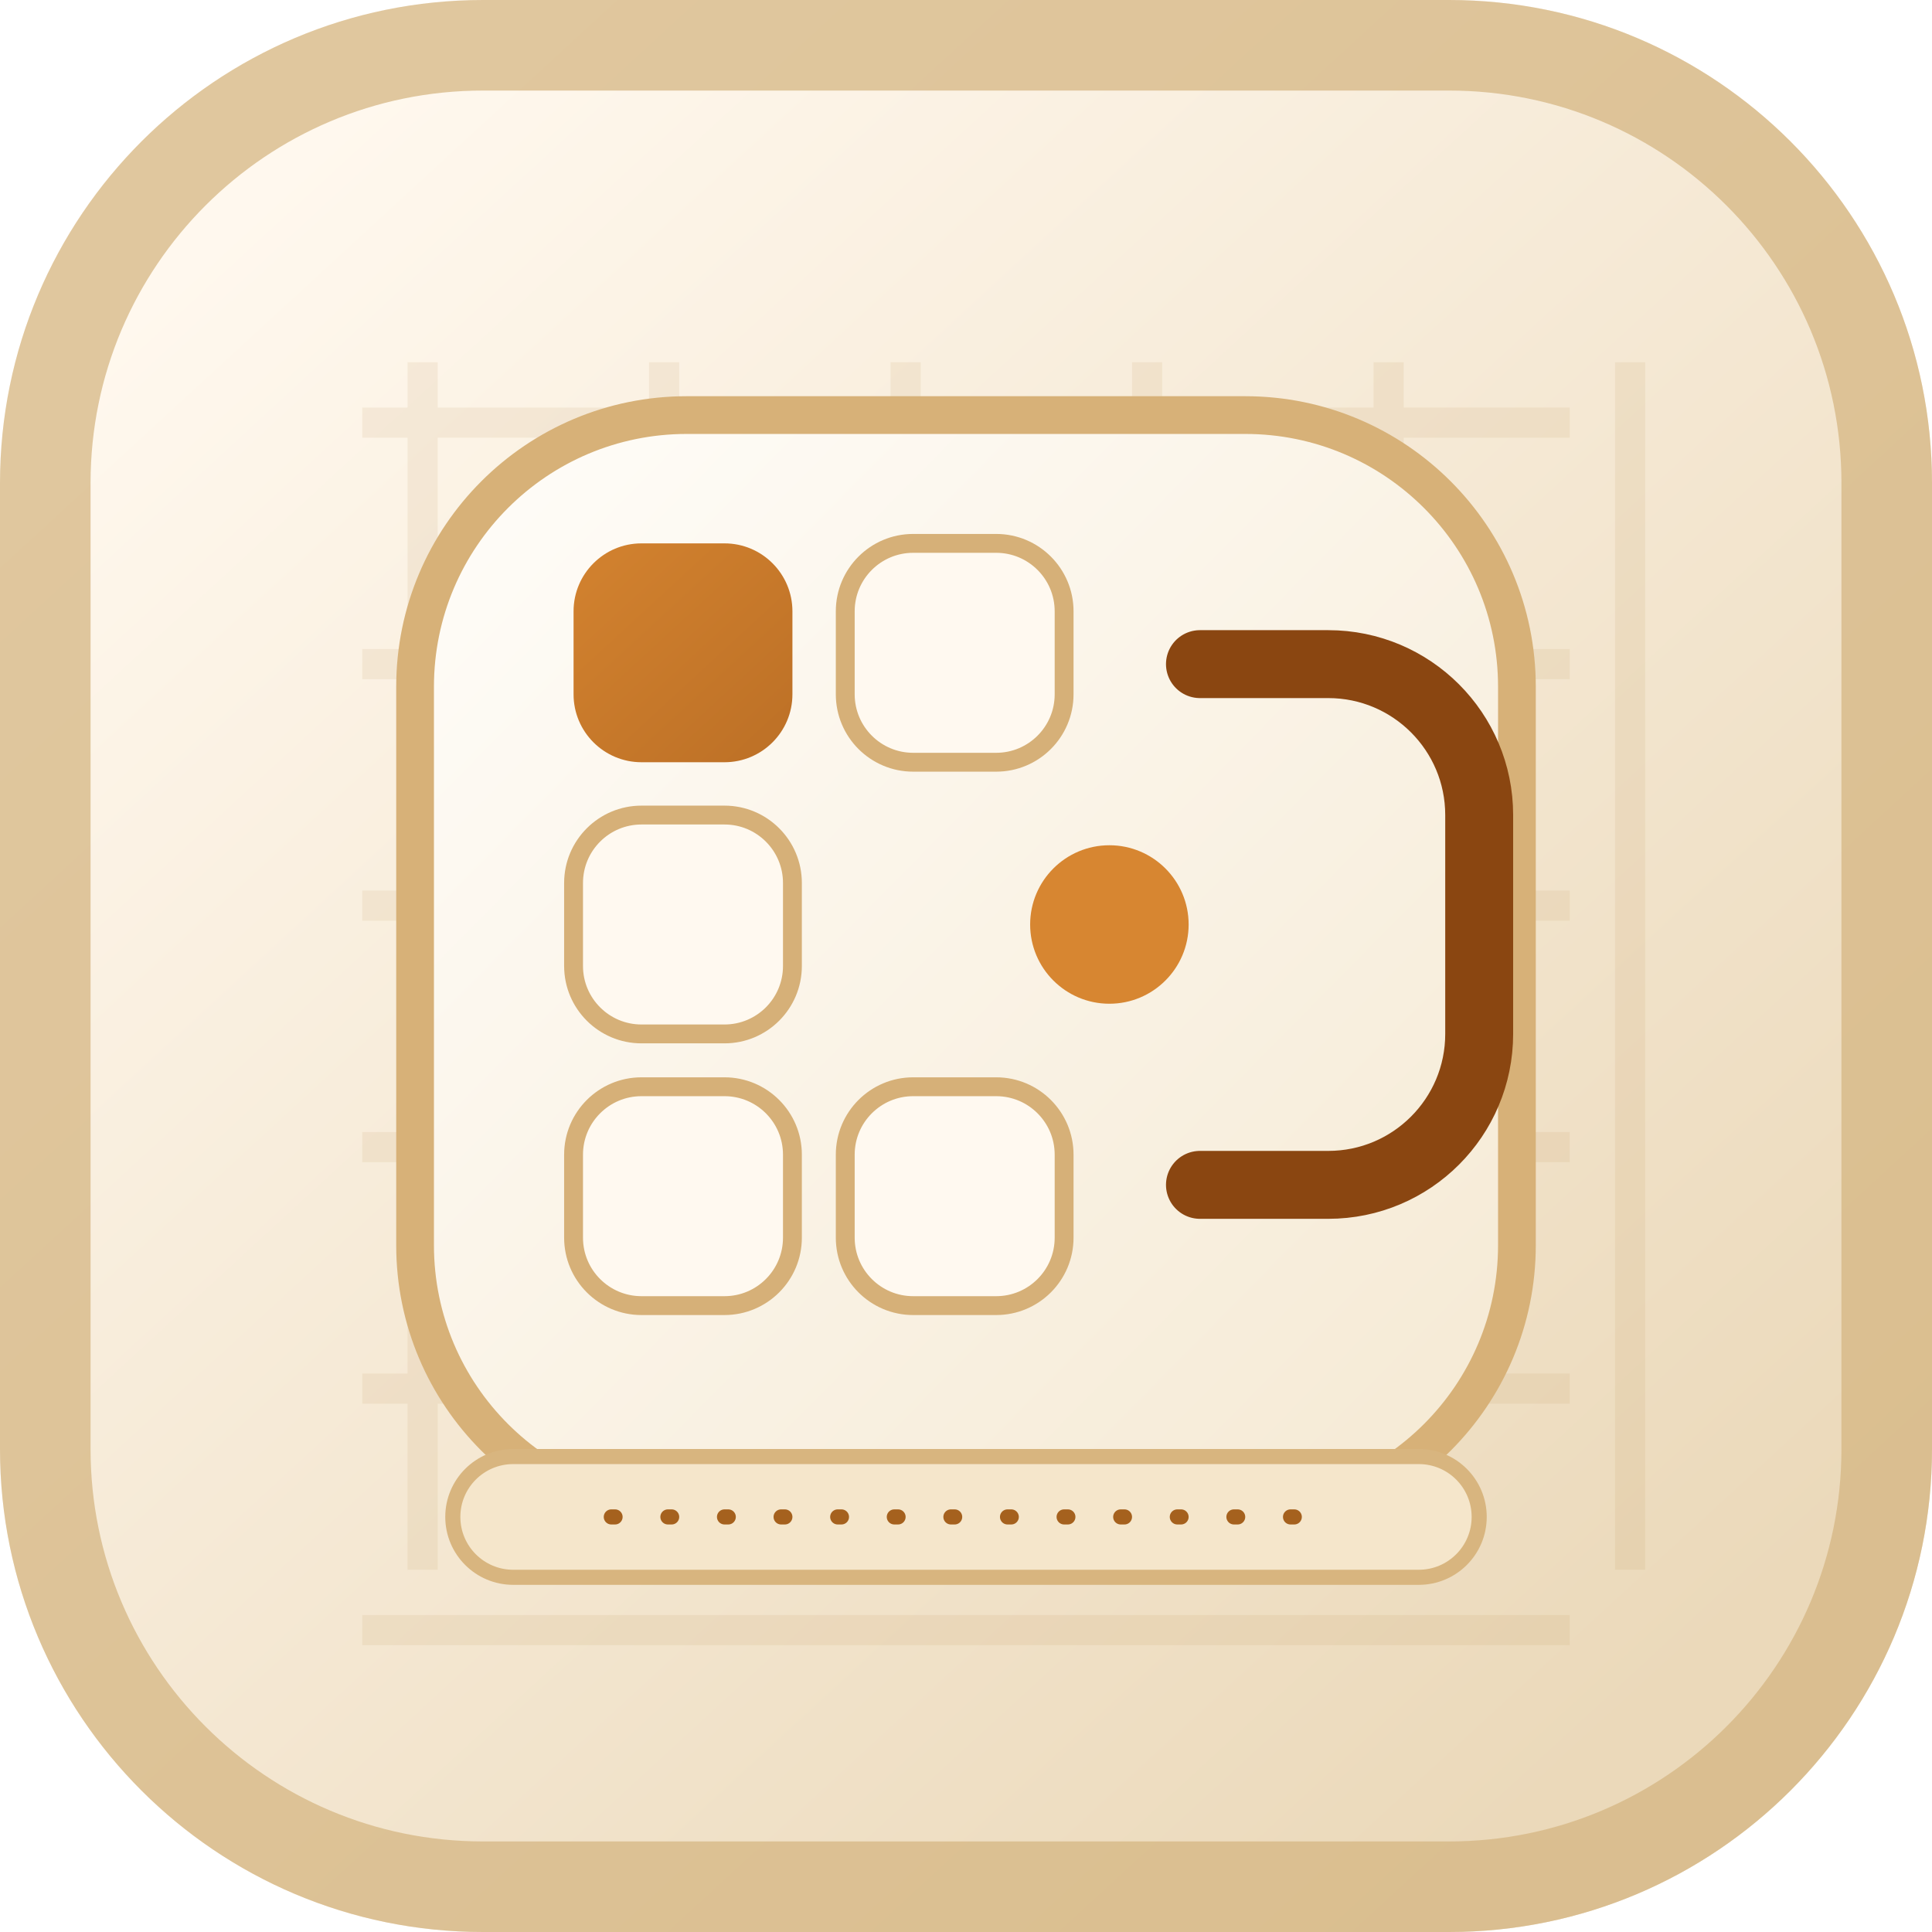
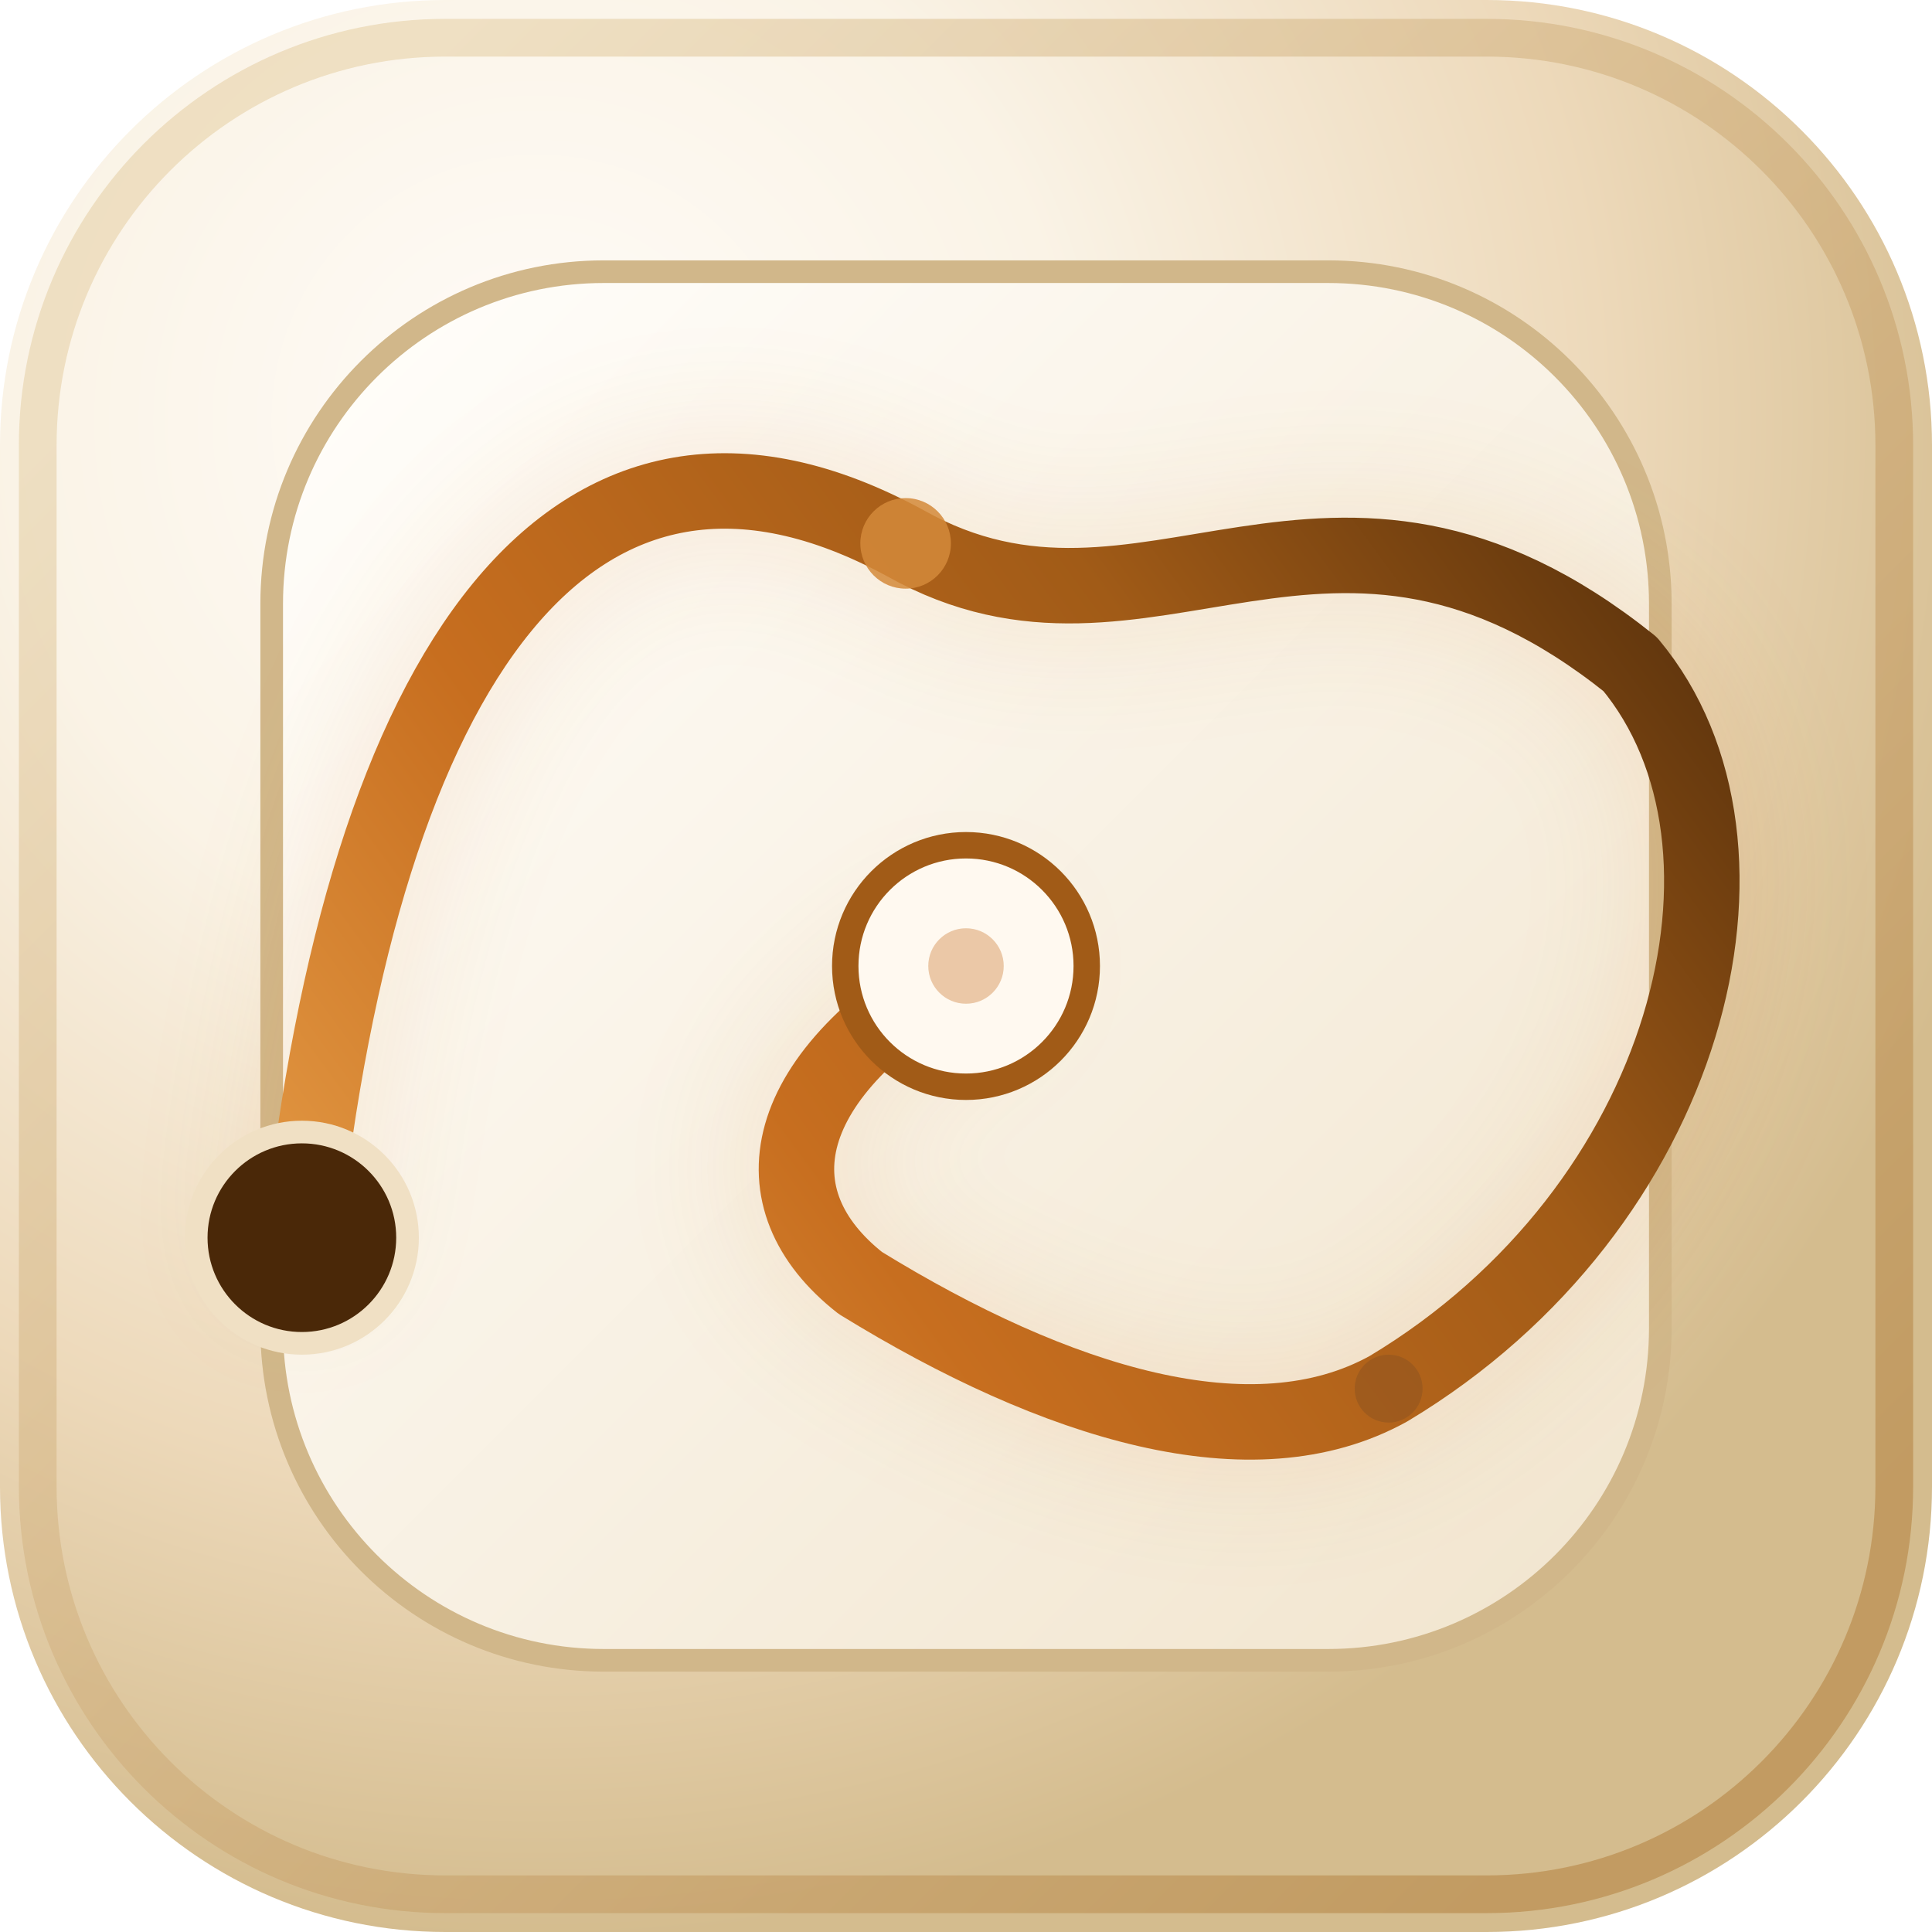
<svg xmlns="http://www.w3.org/2000/svg" viewBox="0 0 512 512" fill="none">
  <defs>
-     <linearGradient id="bg" x1="64" y1="56" x2="432" y2="456" gradientUnits="userSpaceOnUse">
-       <stop stop-color="#FFF8EE" />
-       <stop offset="1" stop-color="#EBD9BA" />
+     <radialGradient id="icon-rad" cx="28%" cy="22%" r="78%" gradientUnits="objectBoundingBox">
+       <stop stop-color="#FFFCF8" />
+       <stop offset="0.35" stop-color="#FAF3E6" />
+       <stop offset="0.7" stop-color="#EDD9BA" />
+       <stop offset="1" stop-color="#D4BC8E" />
+     </radialGradient>
+     <linearGradient id="icon-frame" x1="64" y1="64" x2="448" y2="448" gradientUnits="userSpaceOnUse">
+       <stop stop-color="#E8D4AE" />
+       <stop offset="1" stop-color="#B8894A" />
    </linearGradient>
-     <linearGradient id="panel" x1="108" y1="118" x2="398" y2="404" gradientUnits="userSpaceOnUse">
+     <linearGradient id="icon-orbit" x1="72" y1="368" x2="420" y2="112" gradientUnits="userSpaceOnUse">
+       <stop stop-color="#E8A04A" />
+       <stop offset="0.35" stop-color="#C76E1F" />
+       <stop offset="0.7" stop-color="#A15B17" />
+       <stop offset="1" stop-color="#5A320C" />
+     </linearGradient>
+     <linearGradient id="icon-panel" x1="96" y1="96" x2="416" y2="416" gradientUnits="userSpaceOnUse">
      <stop stop-color="#FFFDF9" />
-       <stop offset="1" stop-color="#F5E9D3" />
+       <stop offset="1" stop-color="#F2E6D0" />
    </linearGradient>
-     <linearGradient id="accent" x1="146" y1="128" x2="336" y2="334" gradientUnits="userSpaceOnUse">
-       <stop stop-color="#D78631" />
-       <stop offset="1" stop-color="#8A4611" />
-     </linearGradient>
-     <filter id="glow" x="96" y="96" width="320" height="320" filterUnits="userSpaceOnUse">
-       <feGaussianBlur stdDeviation="18" />
+     <filter id="icon-glow" x="-8%" y="-8%" width="116%" height="116%" filterUnits="userSpaceOnUse">
+       <feGaussianBlur stdDeviation="14" result="g" />
+       <feColorMatrix in="g" type="matrix" values="1 0 0 0 0  0 0.85 0 0 0  0 0 0.5 0 0  0 0 0 0.45 0" result="gc" />
    </filter>
  </defs>
-   <rect width="512" height="512" rx="128" fill="url(#bg)" />
-   <rect x="12" y="12" width="488" height="488" rx="116" stroke="#D5B480" stroke-width="24" stroke-opacity=".72" />
-   <path d="M96 112H416M96 176H416M96 240H416M96 304H416M96 368H416M96 432H416M112 96V416M176 96V416M240 96V416M304 96V416M368 96V416M432 96V416" stroke="#B98C4C" stroke-opacity=".11" stroke-width="8" />
-   <g filter="url(#glow)" opacity=".16">
-     <circle cx="256" cy="264" r="108" fill="#D07E2A" />
+   <rect width="512" height="512" rx="118" fill="url(#icon-rad)" />
+   <rect x="10" y="10" width="492" height="492" rx="108" stroke="url(#icon-frame)" stroke-width="10" stroke-opacity="0.65" />
+   <g opacity="0.09" stroke="#7A5230" stroke-width="5" stroke-linecap="round">
+     <path d="M96 128H416M96 208H416M96 288H416M96 368H416" />
+     <path d="M128 96V416M208 96V288M288 96V416M368 96V416" />
  </g>
-   <rect x="110" y="110" width="292" height="292" rx="72" fill="url(#panel)" stroke="#D7B178" stroke-width="10" />
-   <rect x="152" y="144" width="58" height="58" rx="18" fill="url(#accent)" />
-   <rect x="224" y="144" width="58" height="58" rx="18" fill="#FFF9F0" stroke="#D6B078" stroke-width="5" />
-   <rect x="152" y="216" width="58" height="58" rx="18" fill="#FFF9F0" stroke="#D6B078" stroke-width="5" />
-   <rect x="152" y="288" width="58" height="58" rx="18" fill="#FFF9F0" stroke="#D6B078" stroke-width="5" />
-   <rect x="224" y="288" width="58" height="58" rx="18" fill="#FFF9F0" stroke="#D6B078" stroke-width="5" />
-   <path d="M318 176H352C374.091 176 392 193.909 392 216V274C392 296.091 374.091 314 352 314H318" stroke="#8A4611" stroke-width="18" stroke-linecap="round" />
-   <circle cx="294" cy="245" r="21" fill="#D78631" />
-   <rect x="120" y="386" width="272" height="32" rx="16" fill="#F5E6CB" stroke="#D8B57F" stroke-width="4" />
-   <path d="M162 402H352" stroke="#A5611E" stroke-width="4" stroke-linecap="round" stroke-dasharray="1 14" />
+   <rect x="72" y="72" width="368" height="368" rx="88" fill="url(#icon-panel)" stroke="#D1B78A" stroke-width="6" />
+   <g opacity="0.22" filter="url(#icon-glow)">
+     <path d="M 80 328 C 96 176 152 96 240 144 C 304 180 352 112 432 176 C 472 224 448 320 368 368 C 332 388 280 372 228 340 C 200 318 205 285 256 256" fill="none" stroke="#D4893A" stroke-width="36" stroke-linecap="round" stroke-linejoin="round" />
+   </g>
+   <path d="M 80 328 C 96 176 152 96 240 144 C 304 180 352 112 432 176 C 472 224 448 320 368 368 C 332 388 280 372 228 340 C 200 318 205 285 256 256" fill="none" stroke="url(#icon-orbit)" stroke-width="20" stroke-linecap="round" stroke-linejoin="round" />
+   <circle cx="80" cy="328" r="28" fill="#4A2808" stroke="#F0E0C4" stroke-width="6" />
+   <circle cx="256" cy="256" r="32" fill="#FFF9F0" stroke="#A15B17" stroke-width="7" />
+   <circle cx="256" cy="256" r="10" fill="#C76E1F" opacity="0.35" />
+   <circle cx="240" cy="144" r="12" fill="#D4893A" opacity="0.85" />
+   <circle cx="368" cy="368" r="9" fill="#8B5220" opacity="0.5" />
</svg>
